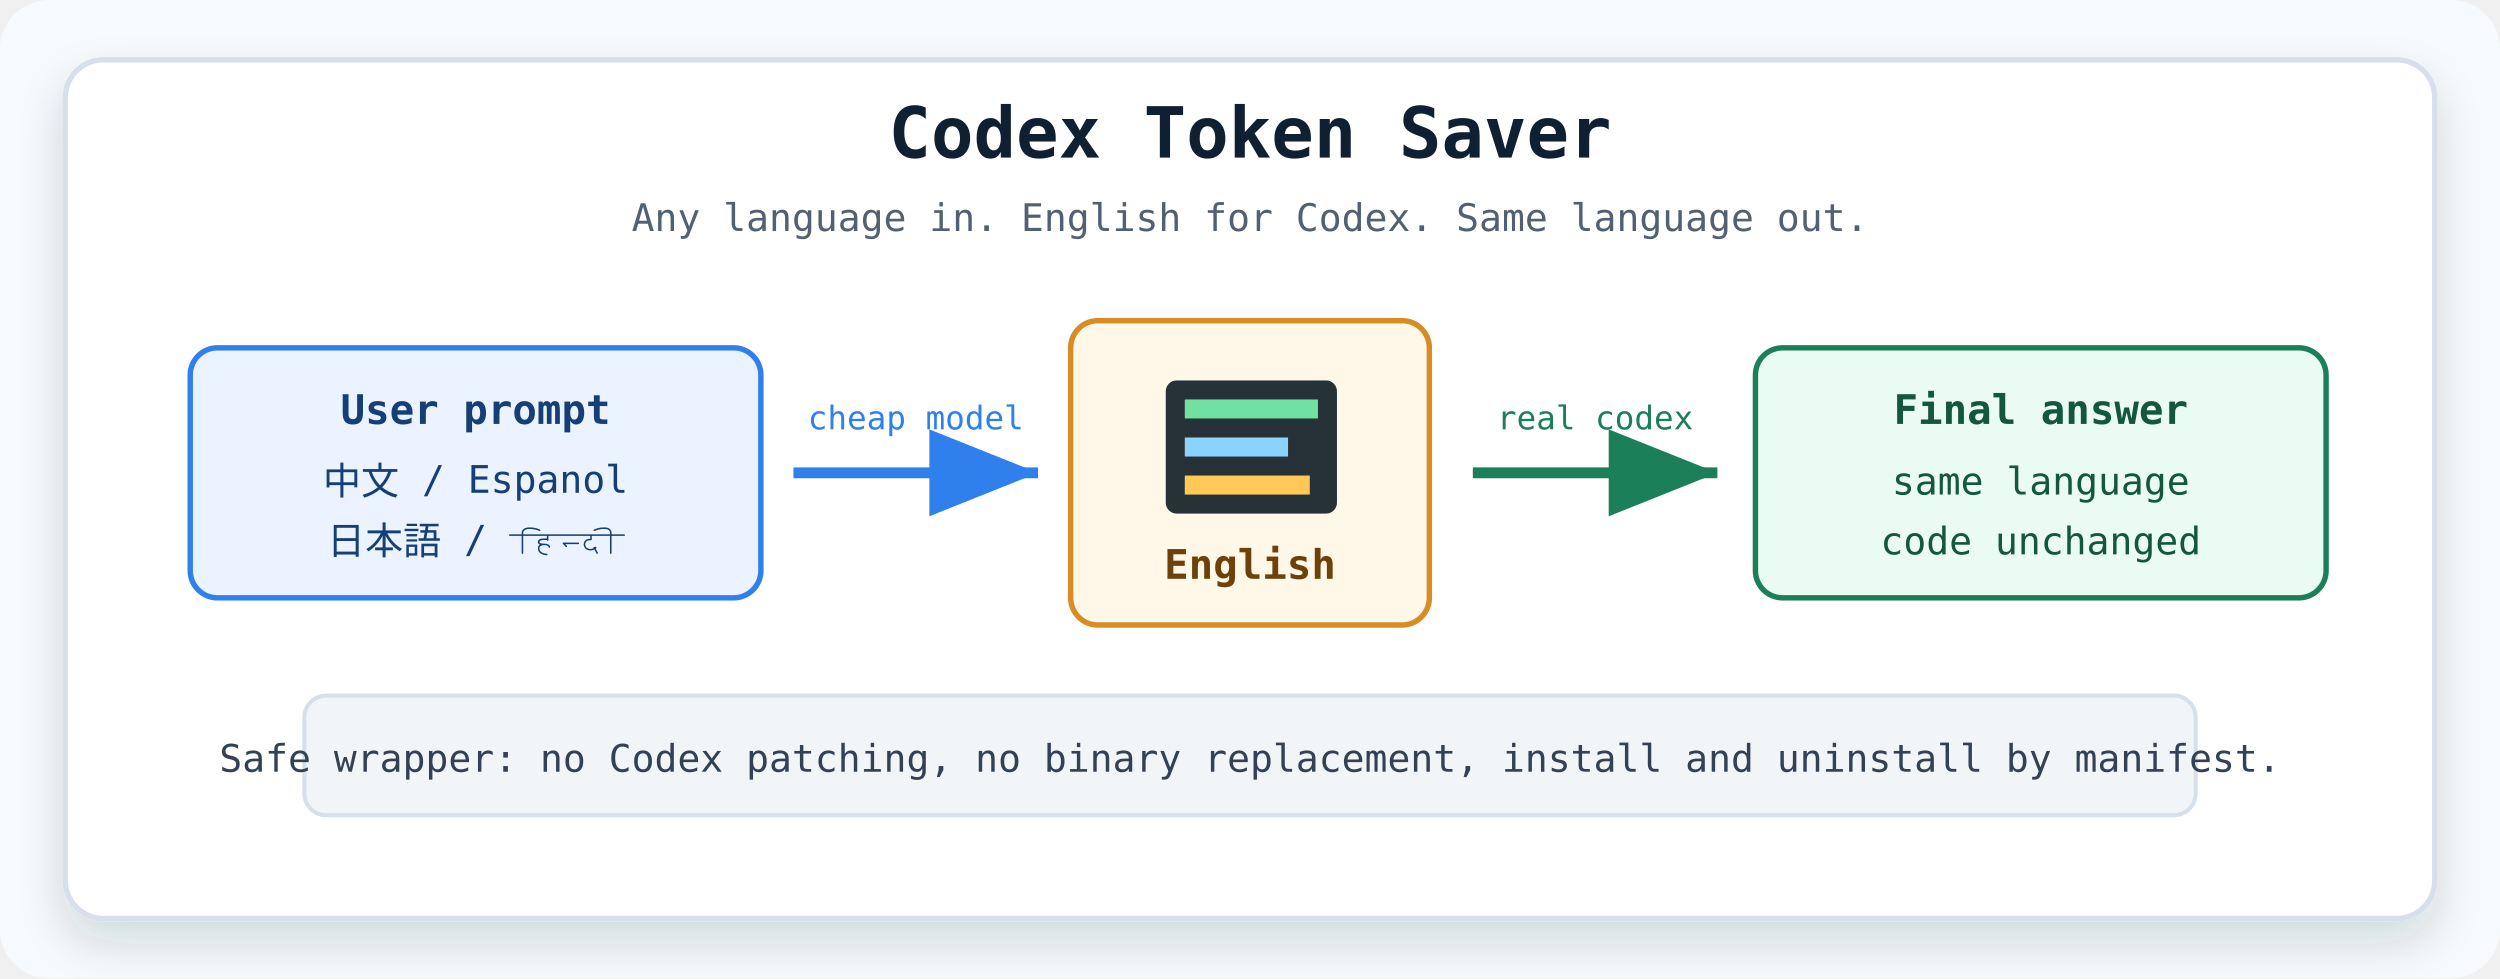
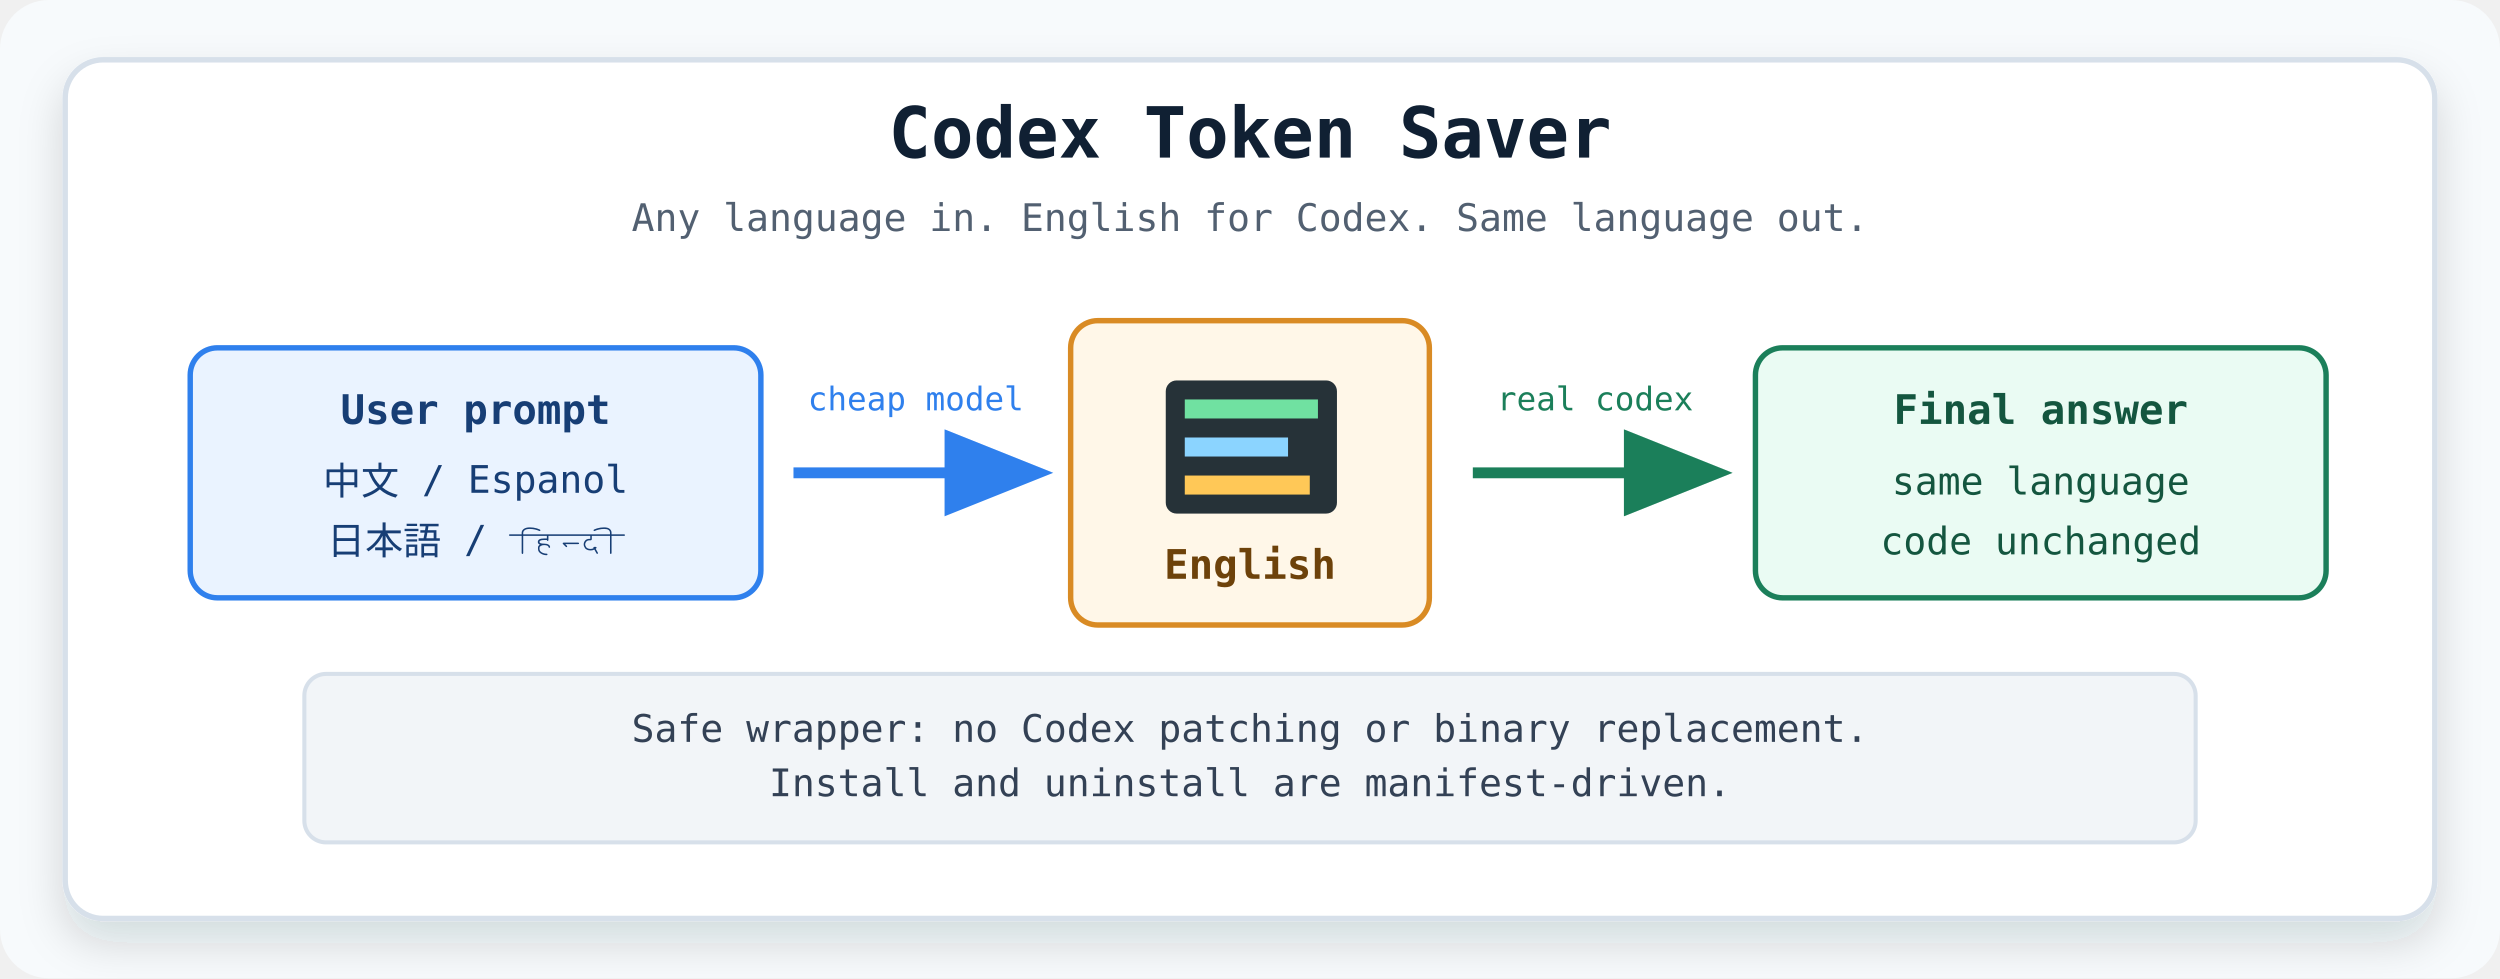
<svg xmlns="http://www.w3.org/2000/svg" viewBox="0 0 920 360" role="img" aria-labelledby="title desc">
  <defs>
-     <marker id="arrow-blue" markerWidth="10" markerHeight="8" refX="10" refY="4" orient="auto">
+     <marker id="arrow-blue" markerWidth="10" markerHeight="8" refX="8.6" refY="4" orient="auto">
      <polygon points="0 0, 10 4, 0 8" fill="#2F80ED" />
    </marker>
-     <marker id="arrow-green" markerWidth="10" markerHeight="8" refX="10" refY="4" orient="auto">
+     <marker id="arrow-green" markerWidth="10" markerHeight="8" refX="8.6" refY="4" orient="auto">
      <polygon points="0 0, 10 4, 0 8" fill="#1B7F5A" />
    </marker>
    <filter id="soft-shadow" x="-10%" y="-10%" width="120%" height="130%">
      <feDropShadow dx="0" dy="8" stdDeviation="8" flood-color="#1f2937" flood-opacity="0.15" />
    </filter>
  </defs>
  <rect width="920" height="360" fill="#F7FAFC" rx="18" />
  <rect x="24" y="22" width="872" height="316" fill="#FFFFFF" stroke="#D7E0EA" stroke-width="2" rx="14" filter="url(#soft-shadow)" />
  <text x="460" y="58" text-anchor="middle" font-family="monospace" font-size="26" font-weight="700" fill="#102033">Codex Token Saver</text>
  <text x="460" y="85" text-anchor="middle" font-family="monospace" font-size="14" fill="#526071">Any language in. English for Codex. Same language out.</text>
  <g transform="translate(70 128)">
    <rect x="0" y="0" width="210" height="92" fill="#EAF3FF" stroke="#2F80ED" stroke-width="2" rx="10" />
    <text x="105" y="28" text-anchor="middle" font-family="monospace" font-size="15" font-weight="700" fill="#173E75">User prompt</text>
    <text x="105" y="54" text-anchor="middle" font-family="monospace" font-size="14" fill="#173E75">中文 / Espanol</text>
    <text x="105" y="76" text-anchor="middle" font-family="monospace" font-size="14" fill="#173E75">日本語 / हिन्दी</text>
  </g>
  <line x1="292" y1="174" x2="382" y2="174" stroke="#2F80ED" stroke-width="4" marker-end="url(#arrow-blue)" />
-   <text x="337" y="158" text-anchor="middle" font-family="monospace" font-size="12" fill="#2F80ED">cheap model</text>
+   <text x="337" y="151" text-anchor="middle" font-family="monospace" font-size="12" fill="#2F80ED">cheap model</text>
  <g transform="translate(394 118)">
    <rect x="0" y="0" width="132" height="112" fill="#FFF7E8" stroke="#D98B24" stroke-width="2" rx="10" />
    <rect x="35" y="22" width="63" height="49" fill="#263238" rx="4" />
    <rect x="42" y="29" width="49" height="7" fill="#70E1A1" />
    <rect x="42" y="43" width="38" height="7" fill="#8BD4FF" />
    <rect x="42" y="57" width="46" height="7" fill="#FFC857" />
    <text x="66" y="95" text-anchor="middle" font-family="monospace" font-size="15" font-weight="700" fill="#6D420A">English</text>
  </g>
  <line x1="542" y1="174" x2="632" y2="174" stroke="#1B7F5A" stroke-width="4" marker-end="url(#arrow-green)" />
-   <text x="587" y="158" text-anchor="middle" font-family="monospace" font-size="12" fill="#1B7F5A">real codex</text>
+   <text x="587" y="151" text-anchor="middle" font-family="monospace" font-size="12" fill="#1B7F5A">real codex</text>
  <g transform="translate(646 128)">
    <rect x="0" y="0" width="210" height="92" fill="#EAFBF3" stroke="#1B7F5A" stroke-width="2" rx="10" />
    <text x="105" y="28" text-anchor="middle" font-family="monospace" font-size="15" font-weight="700" fill="#14563F">Final answer</text>
    <text x="105" y="54" text-anchor="middle" font-family="monospace" font-size="14" fill="#14563F">same language</text>
    <text x="105" y="76" text-anchor="middle" font-family="monospace" font-size="14" fill="#14563F">code unchanged</text>
  </g>
-   <g transform="translate(112 256)">
-     <rect x="0" y="0" width="696" height="44" fill="#F2F5F8" stroke="#D7E0EA" stroke-width="1.5" rx="8" />
-     <text x="348" y="28" text-anchor="middle" font-family="monospace" font-size="14" fill="#334155">Safe wrapper: no Codex patching, no binary replacement, install and uninstall by manifest.</text>
+   <g transform="translate(112 248)">
+     <rect x="0" y="0" width="696" height="62" fill="#F2F5F8" stroke="#D7E0EA" stroke-width="1.5" rx="8" />
+     <text x="348" y="25" text-anchor="middle" font-family="monospace" font-size="14" fill="#334155">Safe wrapper: no Codex patching or binary replacement.</text>
+     <text x="348" y="45" text-anchor="middle" font-family="monospace" font-size="14" fill="#334155">Install and uninstall are manifest-driven.</text>
  </g>
</svg>
